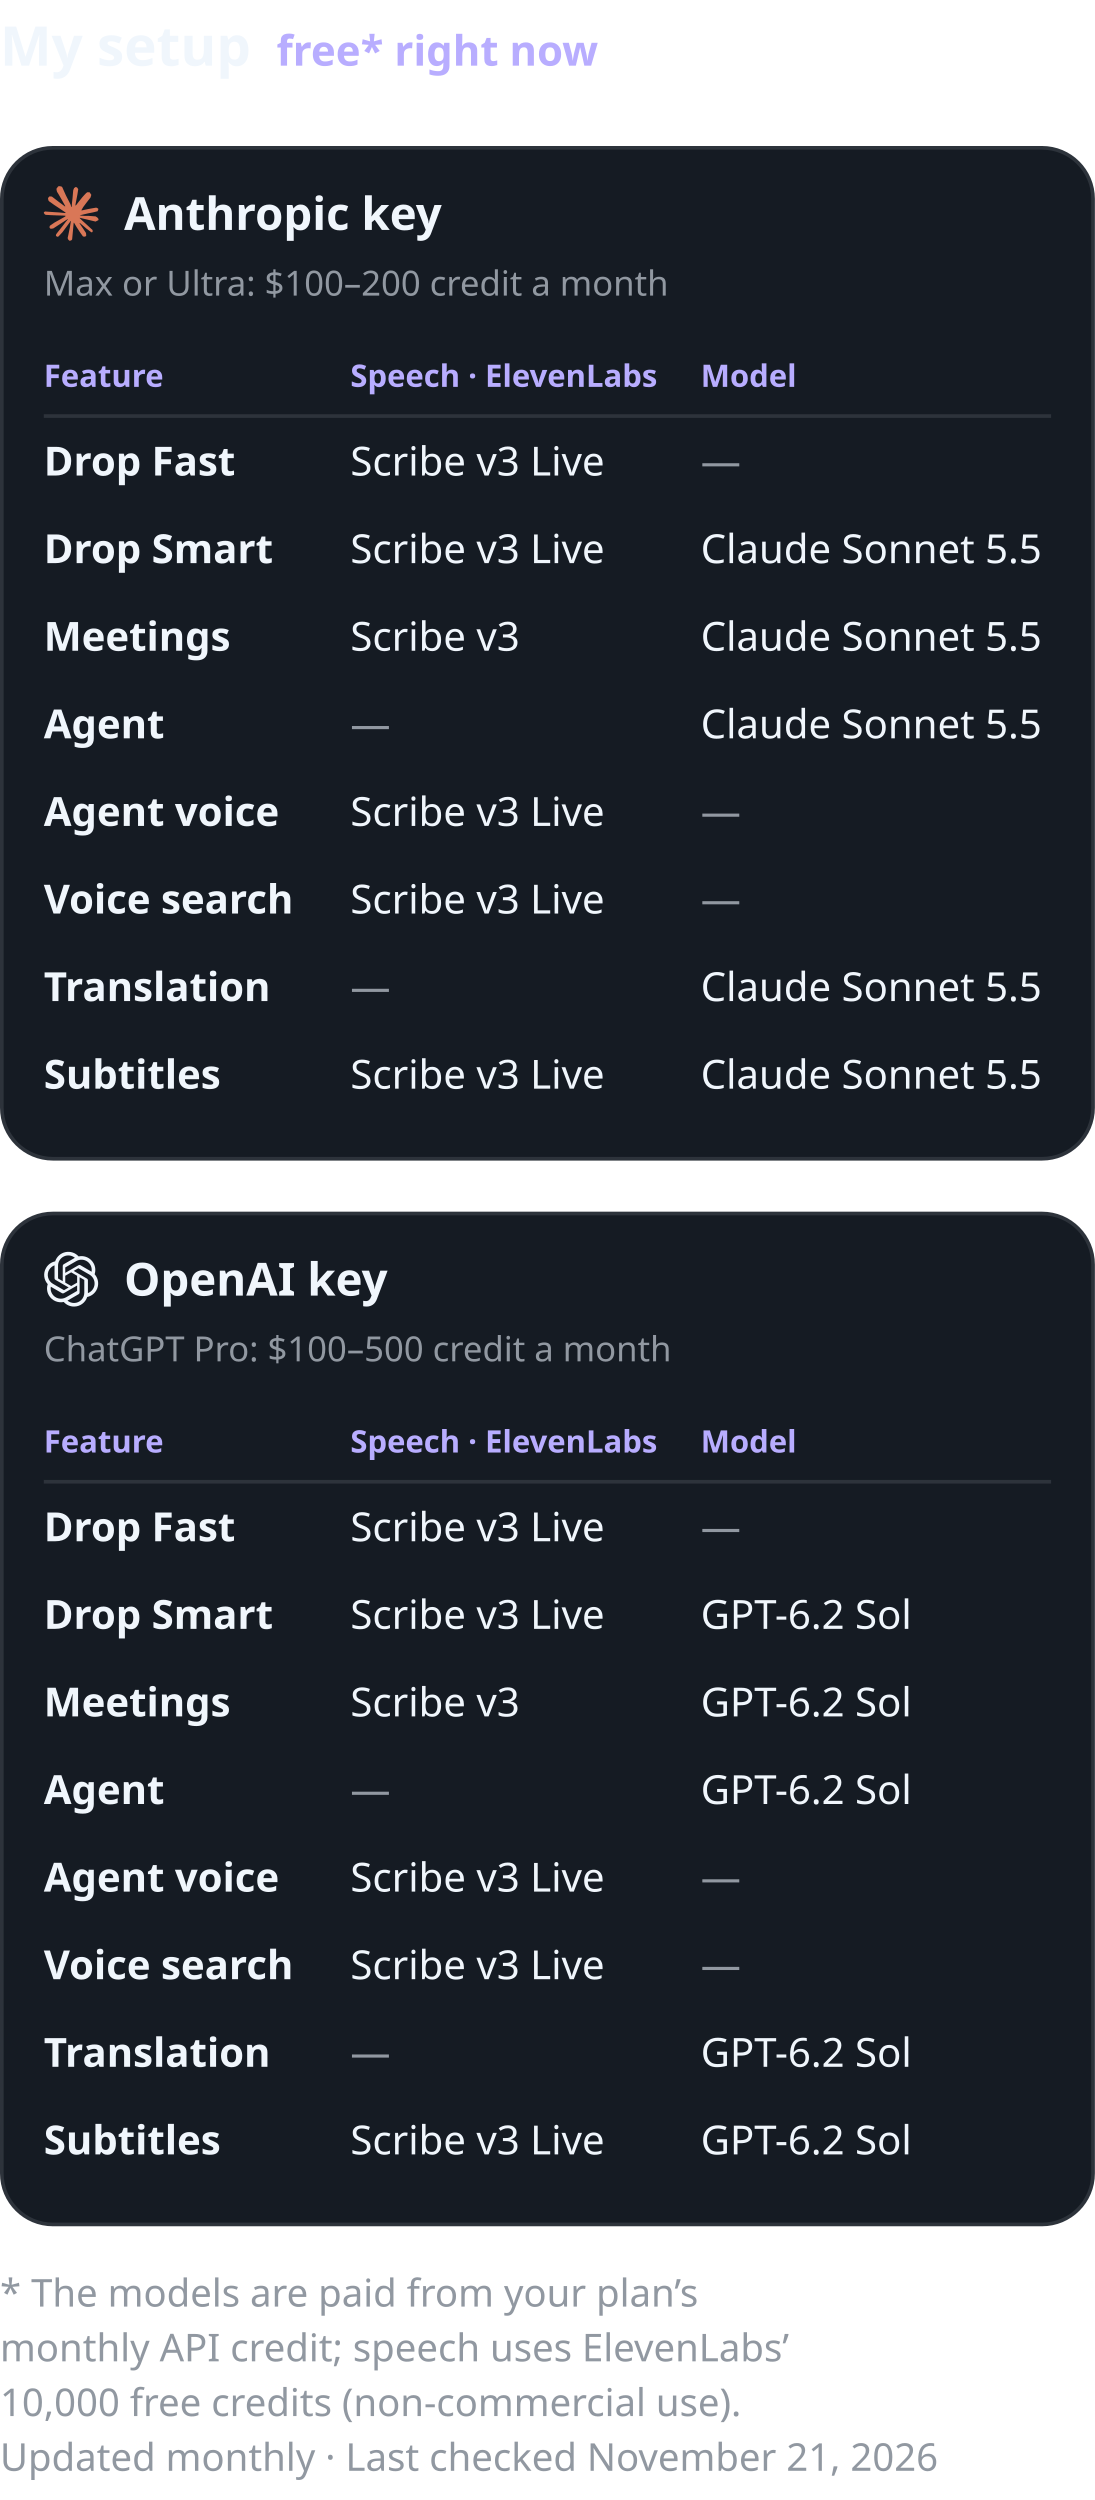
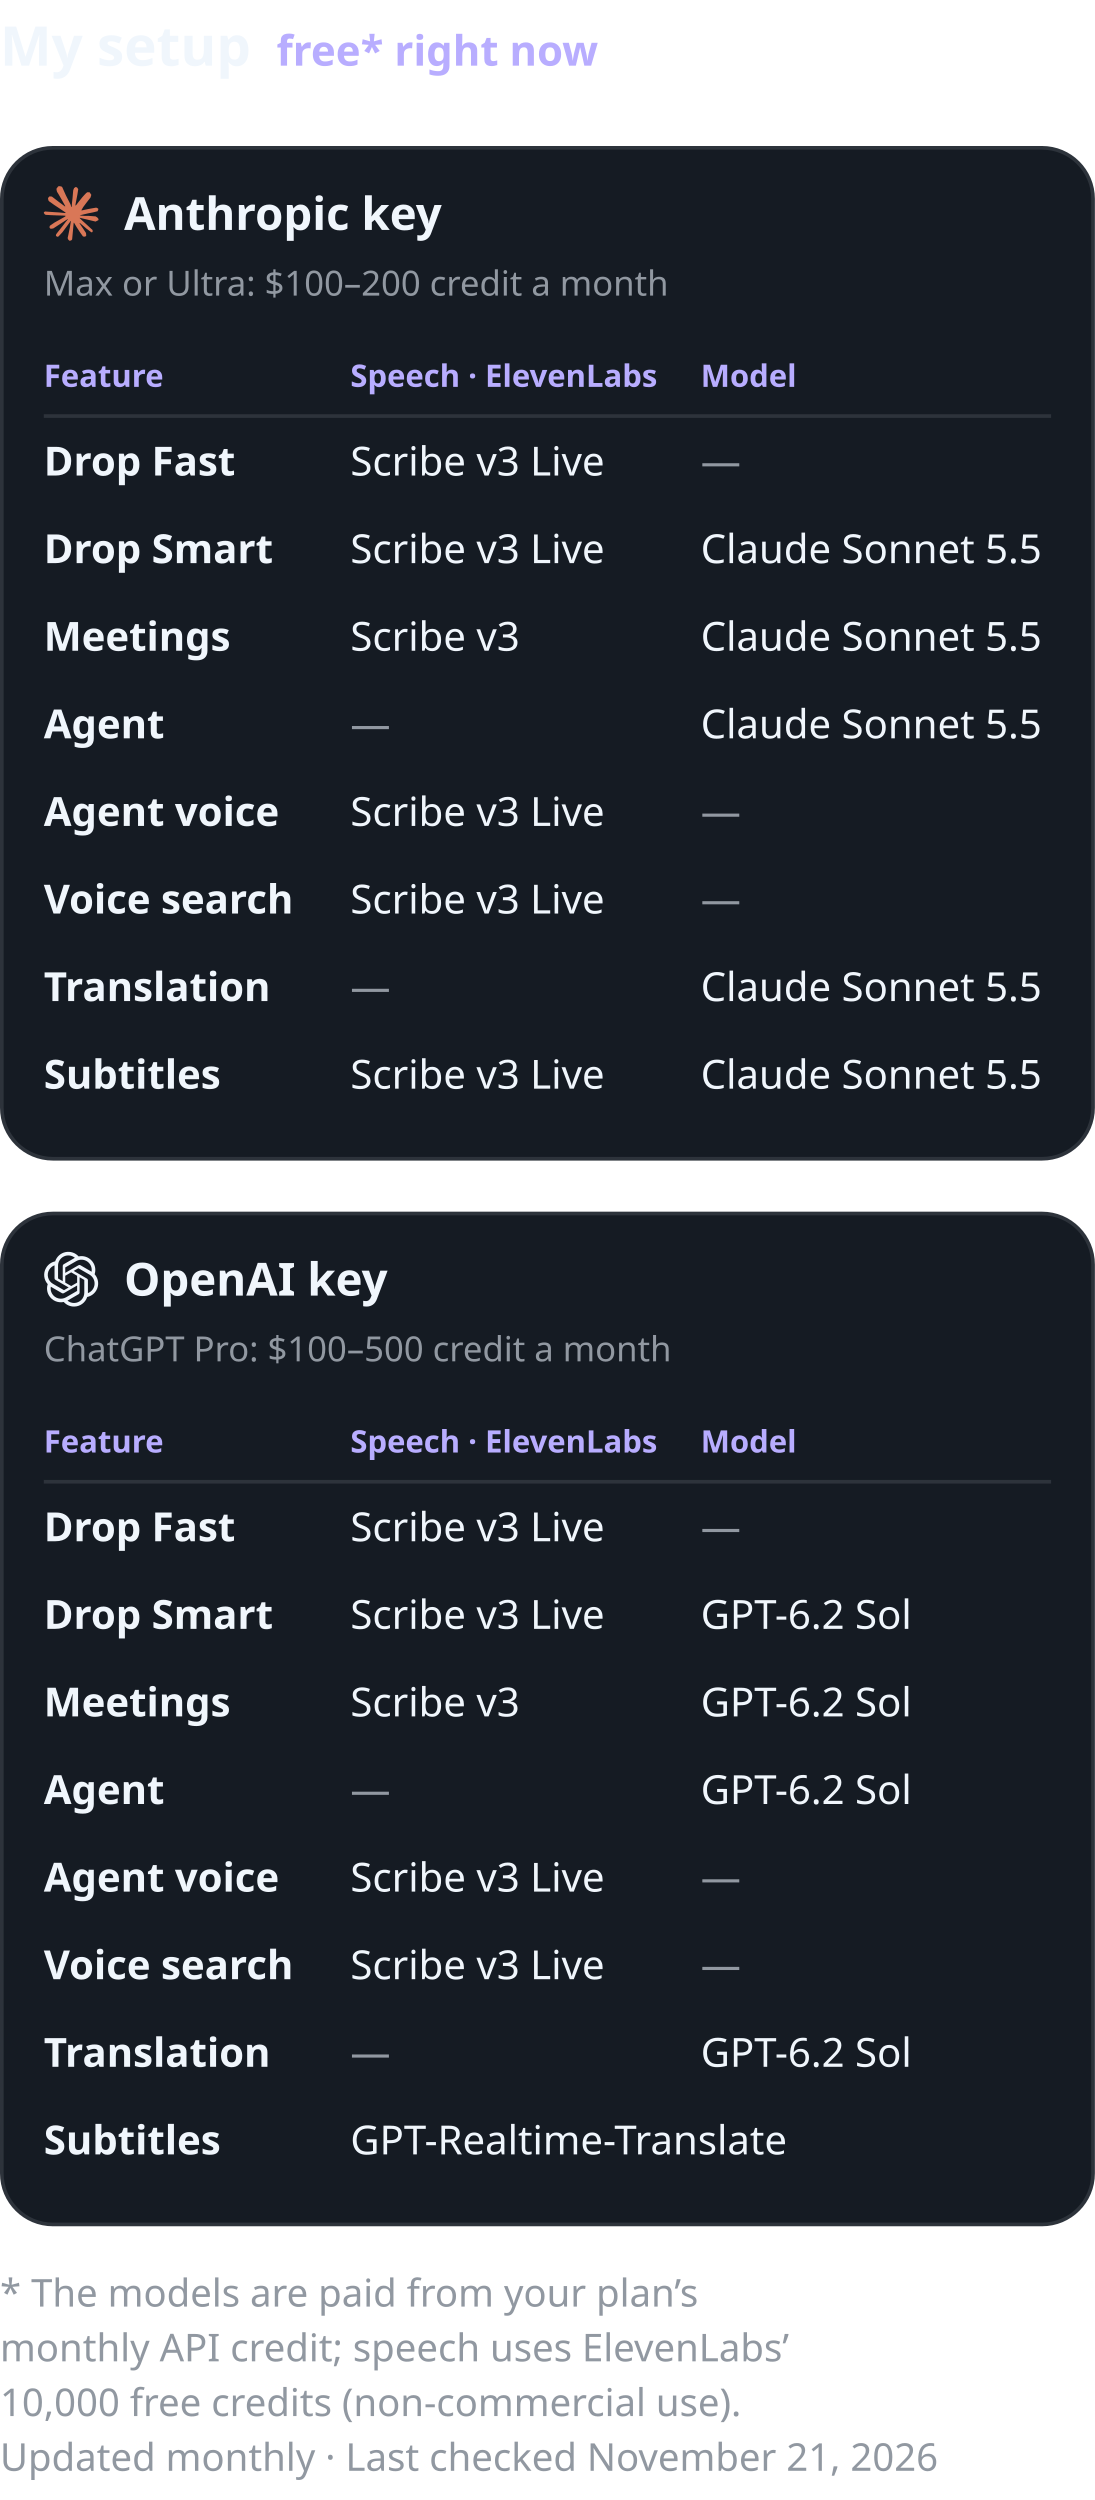
<svg xmlns="http://www.w3.org/2000/svg" width="300" height="685" viewBox="0 0 300 685">
  <text x="0" y="18" font-family="-apple-system, BlinkMacSystemFont, 'Segoe UI', 'Noto Sans', Helvetica, Arial, sans-serif" font-size="15" font-weight="700" fill="#f0f6fc">My setup<tspan dx="7" font-size="11.5" font-weight="600" fill="#b8adff">free* right now</tspan>
  </text>
  <rect x="0.5" y="40.5" width="299.0" height="277" rx="14" fill="#151b23" stroke="#2d333b" />
  <svg x="12" y="51" width="15" height="15" fill="#d97757" role="img" viewBox="0 0 24 24">
    <path d="m4.714 15.956 4.717-2.647.079-.231-.079-.128h-.231l-.789-.049-2.696-.073-2.337-.097-2.265-.121-.571-.121-.534-.704.055-.352.48-.322.686.061 1.518.103 2.277.158 1.651.097 2.447.255h.389l.055-.158-.134-.097-.103-.097L6.973 9.836l-2.55-1.688-1.336-.971-.723-.492-.364-.461-.158-1.008.656-.723.88.061.225.061.892.686 1.906 1.475 2.489 1.834.364.303.146-.103.018-.073-.164-.273-1.354-2.447-1.445-2.489-.643-1.032-.17-.619c-.061-.255-.103-.467-.103-.729L6.287.134 6.7 0l.996.134.419.364.619 1.415 1.002 2.228 1.554 3.03.455.898.243.832.091.255h.158v-.146l.128-1.706.237-2.095.231-2.696.079-.759.376-.911.747-.492.583.279.48.686-.067.443-.285 1.852-.559 2.902-.364 1.943h.212l.243-.243.984-1.305 1.651-2.064.729-.82.85-.905.546-.431h1.032l.759 1.129-.34 1.166-1.062 1.348-.88 1.141-1.263 1.7-.789 1.36.073.109.188-.018 2.853-.607 1.542-.279 1.84-.316.832.389.091.395-.328.807-1.967.486-2.307.461-3.436.814-.043.03.049.061 1.548.146.662.036h1.621l3.018.225.789.522.474.638-.079.486-1.214.619-1.639-.389-3.825-.911-1.311-.328h-.182v.109l1.093 1.069 2.003 1.809 2.507 2.331.128.577-.322.455-.34-.049-2.204-1.657-.85-.747-1.925-1.621h-.128v.17l.443.65 2.344 3.521.121 1.081-.17.352-.607.212-.668-.121-1.372-1.925L14.38 17.959l-1.141-1.943-.14.079-.674 7.255-.316.37-.729.279-.607-.461-.322-.747.322-1.475.389-1.925.316-1.53.285-1.9.17-.631-.012-.043-.14.018-1.433 1.967-2.18 2.945-1.724 1.846-.413.164-.716-.37.067-.662.401-.589 2.386-3.036 1.439-1.882.929-1.087-.006-.158h-.055l-6.338 4.116-1.129.146-.486-.455.061-.747.231-.243 1.906-1.311Z" />
  </svg>
  <text x="34.0" y="63" font-family="-apple-system, BlinkMacSystemFont, 'Segoe UI', 'Noto Sans', Helvetica, Arial, sans-serif" font-size="12.5" font-weight="600" fill="#f0f6fc">Anthropic key</text>
  <text x="12.0" y="81" font-family="-apple-system, BlinkMacSystemFont, 'Segoe UI', 'Noto Sans', Helvetica, Arial, sans-serif" font-size="9.5" fill="#9198a1">Max or Ultra: $100–200 credit a month</text>
  <text x="12.0" y="106" font-family="-apple-system, BlinkMacSystemFont, 'Segoe UI', 'Noto Sans', Helvetica, Arial, sans-serif" font-size="8.5" font-weight="600" fill="#b8adff">Feature</text>
  <text x="96.0" y="106" font-family="-apple-system, BlinkMacSystemFont, 'Segoe UI', 'Noto Sans', Helvetica, Arial, sans-serif" font-size="8.5" font-weight="600" fill="#b8adff">Speech · ElevenLabs</text>
  <text x="192.0" y="106" font-family="-apple-system, BlinkMacSystemFont, 'Segoe UI', 'Noto Sans', Helvetica, Arial, sans-serif" font-size="8.5" font-weight="600" fill="#b8adff">Model</text>
  <line x1="12.0" y1="114" x2="288.0" y2="114" stroke="#2d333b" />
  <text x="12.0" y="130.3" font-family="-apple-system, BlinkMacSystemFont, 'Segoe UI', 'Noto Sans', Helvetica, Arial, sans-serif" font-size="11" font-weight="600" fill="#f0f6fc">Drop Fast</text>
  <text x="96.0" y="130.3" font-family="-apple-system, BlinkMacSystemFont, 'Segoe UI', 'Noto Sans', Helvetica, Arial, sans-serif" font-size="11" font-weight="400" fill="#f0f6fc">Scribe v3 Live</text>
  <text x="192.0" y="130.3" font-family="-apple-system, BlinkMacSystemFont, 'Segoe UI', 'Noto Sans', Helvetica, Arial, sans-serif" font-size="11" font-weight="400" fill="#9198a1">—</text>
  <text x="12.0" y="154.3" font-family="-apple-system, BlinkMacSystemFont, 'Segoe UI', 'Noto Sans', Helvetica, Arial, sans-serif" font-size="11" font-weight="600" fill="#f0f6fc">Drop Smart</text>
  <text x="96.0" y="154.3" font-family="-apple-system, BlinkMacSystemFont, 'Segoe UI', 'Noto Sans', Helvetica, Arial, sans-serif" font-size="11" font-weight="400" fill="#f0f6fc">Scribe v3 Live</text>
  <text x="192.0" y="154.3" font-family="-apple-system, BlinkMacSystemFont, 'Segoe UI', 'Noto Sans', Helvetica, Arial, sans-serif" font-size="11" font-weight="400" fill="#f0f6fc">Claude Sonnet 5.5</text>
  <text x="12.0" y="178.3" font-family="-apple-system, BlinkMacSystemFont, 'Segoe UI', 'Noto Sans', Helvetica, Arial, sans-serif" font-size="11" font-weight="600" fill="#f0f6fc">Meetings</text>
  <text x="96.0" y="178.3" font-family="-apple-system, BlinkMacSystemFont, 'Segoe UI', 'Noto Sans', Helvetica, Arial, sans-serif" font-size="11" font-weight="400" fill="#f0f6fc">Scribe v3</text>
  <text x="192.0" y="178.3" font-family="-apple-system, BlinkMacSystemFont, 'Segoe UI', 'Noto Sans', Helvetica, Arial, sans-serif" font-size="11" font-weight="400" fill="#f0f6fc">Claude Sonnet 5.5</text>
  <text x="12.0" y="202.3" font-family="-apple-system, BlinkMacSystemFont, 'Segoe UI', 'Noto Sans', Helvetica, Arial, sans-serif" font-size="11" font-weight="600" fill="#f0f6fc">Agent</text>
  <text x="96.0" y="202.3" font-family="-apple-system, BlinkMacSystemFont, 'Segoe UI', 'Noto Sans', Helvetica, Arial, sans-serif" font-size="11" font-weight="400" fill="#9198a1">—</text>
  <text x="192.0" y="202.3" font-family="-apple-system, BlinkMacSystemFont, 'Segoe UI', 'Noto Sans', Helvetica, Arial, sans-serif" font-size="11" font-weight="400" fill="#f0f6fc">Claude Sonnet 5.5</text>
  <text x="12.0" y="226.3" font-family="-apple-system, BlinkMacSystemFont, 'Segoe UI', 'Noto Sans', Helvetica, Arial, sans-serif" font-size="11" font-weight="600" fill="#f0f6fc">Agent voice</text>
  <text x="96.0" y="226.3" font-family="-apple-system, BlinkMacSystemFont, 'Segoe UI', 'Noto Sans', Helvetica, Arial, sans-serif" font-size="11" font-weight="400" fill="#f0f6fc">Scribe v3 Live</text>
  <text x="192.0" y="226.3" font-family="-apple-system, BlinkMacSystemFont, 'Segoe UI', 'Noto Sans', Helvetica, Arial, sans-serif" font-size="11" font-weight="400" fill="#9198a1">—</text>
  <text x="12.0" y="250.3" font-family="-apple-system, BlinkMacSystemFont, 'Segoe UI', 'Noto Sans', Helvetica, Arial, sans-serif" font-size="11" font-weight="600" fill="#f0f6fc">Voice search</text>
  <text x="96.0" y="250.3" font-family="-apple-system, BlinkMacSystemFont, 'Segoe UI', 'Noto Sans', Helvetica, Arial, sans-serif" font-size="11" font-weight="400" fill="#f0f6fc">Scribe v3 Live</text>
  <text x="192.0" y="250.3" font-family="-apple-system, BlinkMacSystemFont, 'Segoe UI', 'Noto Sans', Helvetica, Arial, sans-serif" font-size="11" font-weight="400" fill="#9198a1">—</text>
  <text x="12.0" y="274.3" font-family="-apple-system, BlinkMacSystemFont, 'Segoe UI', 'Noto Sans', Helvetica, Arial, sans-serif" font-size="11" font-weight="600" fill="#f0f6fc">Translation</text>
  <text x="96.0" y="274.3" font-family="-apple-system, BlinkMacSystemFont, 'Segoe UI', 'Noto Sans', Helvetica, Arial, sans-serif" font-size="11" font-weight="400" fill="#9198a1">—</text>
  <text x="192.0" y="274.3" font-family="-apple-system, BlinkMacSystemFont, 'Segoe UI', 'Noto Sans', Helvetica, Arial, sans-serif" font-size="11" font-weight="400" fill="#f0f6fc">Claude Sonnet 5.5</text>
  <text x="12.0" y="298.3" font-family="-apple-system, BlinkMacSystemFont, 'Segoe UI', 'Noto Sans', Helvetica, Arial, sans-serif" font-size="11" font-weight="600" fill="#f0f6fc">Subtitles</text>
  <text x="96.0" y="298.3" font-family="-apple-system, BlinkMacSystemFont, 'Segoe UI', 'Noto Sans', Helvetica, Arial, sans-serif" font-size="11" font-weight="400" fill="#f0f6fc">Scribe v3 Live</text>
  <text x="192.0" y="298.3" font-family="-apple-system, BlinkMacSystemFont, 'Segoe UI', 'Noto Sans', Helvetica, Arial, sans-serif" font-size="11" font-weight="400" fill="#f0f6fc">Claude Sonnet 5.5</text>
  <rect x="0.5" y="332.5" width="299.0" height="277" rx="14" fill="#151b23" stroke="#2d333b" />
  <svg x="12" y="343" width="15" height="15" fill="#f0f6fc" role="img" viewBox="0 0 24 24">
    <path d="M22.282 9.821a5.985 5.985 0 0 0-.516-4.911 6.046 6.046 0 0 0-6.51-2.9A6.065 6.065 0 0 0 4.981 4.182a5.985 5.985 0 0 0-3.998 2.9 6.046 6.046 0 0 0 .743 7.097 5.98 5.98 0 0 0 .511 4.911 6.051 6.051 0 0 0 6.515 2.9A5.985 5.985 0 0 0 13.26 24a6.056 6.056 0 0 0 5.772-4.206 5.989 5.989 0 0 0 3.998-2.9 6.056 6.056 0 0 0-.748-7.073zm-9.022 12.608a4.476 4.476 0 0 1-2.876-1.041l.142-.08 4.778-2.758a.795.795 0 0 0 .393-.681v-6.737l2.02 1.169a.071.071 0 0 1 .038.052v5.583a4.504 4.504 0 0 1-4.495 4.494zm-9.661-4.125a4.471 4.471 0 0 1-.535-3.014l.142.085 4.783 2.758a.771.771 0 0 0 .781 0l5.843-3.369v2.332a.08.08 0 0 1-.033.061L9.74 19.95a4.499 4.499 0 0 1-6.141-1.646zM2.341 7.896a4.485 4.485 0 0 1 2.365-1.973V11.6a.766.766 0 0 0 .388.676l5.814 3.354-2.02 1.169a.076.076 0 0 1-.071 0l-4.83-2.787A4.504 4.504 0 0 1 2.341 7.872zm16.596 3.856L13.104 8.364 15.119 7.2a.076.076 0 0 1 .071 0l4.83 2.791a4.494 4.494 0 0 1-.676 8.104v-5.677a.79.79 0 0 0-.407-.667zm2.011-3.023l-.142-.085-4.774-2.782a.776.776 0 0 0-.785 0L9.409 9.23V6.897a.066.066 0 0 1 .028-.061l4.83-2.787a4.499 4.499 0 0 1 6.68 4.66zM8.306 12.863l-2.02-1.164a.08.08 0 0 1-.038-.057V6.074a4.499 4.499 0 0 1 7.376-3.454l-.142.081L8.704 5.459a.795.795 0 0 0-.393.681zm1.098-2.365l2.602-1.5 2.607 1.5v2.999l-2.597 1.5-2.607-1.5Z" />
  </svg>
  <text x="34.0" y="355" font-family="-apple-system, BlinkMacSystemFont, 'Segoe UI', 'Noto Sans', Helvetica, Arial, sans-serif" font-size="12.5" font-weight="600" fill="#f0f6fc">OpenAI key</text>
  <text x="12.0" y="373" font-family="-apple-system, BlinkMacSystemFont, 'Segoe UI', 'Noto Sans', Helvetica, Arial, sans-serif" font-size="9.5" fill="#9198a1">ChatGPT Pro: $100–500 credit a month</text>
  <text x="12.0" y="398" font-family="-apple-system, BlinkMacSystemFont, 'Segoe UI', 'Noto Sans', Helvetica, Arial, sans-serif" font-size="8.5" font-weight="600" fill="#b8adff">Feature</text>
  <text x="96.0" y="398" font-family="-apple-system, BlinkMacSystemFont, 'Segoe UI', 'Noto Sans', Helvetica, Arial, sans-serif" font-size="8.5" font-weight="600" fill="#b8adff">Speech · ElevenLabs</text>
  <text x="192.0" y="398" font-family="-apple-system, BlinkMacSystemFont, 'Segoe UI', 'Noto Sans', Helvetica, Arial, sans-serif" font-size="8.5" font-weight="600" fill="#b8adff">Model</text>
  <line x1="12.0" y1="406" x2="288.0" y2="406" stroke="#2d333b" />
  <text x="12.0" y="422.3" font-family="-apple-system, BlinkMacSystemFont, 'Segoe UI', 'Noto Sans', Helvetica, Arial, sans-serif" font-size="11" font-weight="600" fill="#f0f6fc">Drop Fast</text>
  <text x="96.0" y="422.3" font-family="-apple-system, BlinkMacSystemFont, 'Segoe UI', 'Noto Sans', Helvetica, Arial, sans-serif" font-size="11" font-weight="400" fill="#f0f6fc">Scribe v3 Live</text>
  <text x="192.0" y="422.3" font-family="-apple-system, BlinkMacSystemFont, 'Segoe UI', 'Noto Sans', Helvetica, Arial, sans-serif" font-size="11" font-weight="400" fill="#9198a1">—</text>
  <text x="12.0" y="446.3" font-family="-apple-system, BlinkMacSystemFont, 'Segoe UI', 'Noto Sans', Helvetica, Arial, sans-serif" font-size="11" font-weight="600" fill="#f0f6fc">Drop Smart</text>
  <text x="96.0" y="446.3" font-family="-apple-system, BlinkMacSystemFont, 'Segoe UI', 'Noto Sans', Helvetica, Arial, sans-serif" font-size="11" font-weight="400" fill="#f0f6fc">Scribe v3 Live</text>
  <text x="192.0" y="446.3" font-family="-apple-system, BlinkMacSystemFont, 'Segoe UI', 'Noto Sans', Helvetica, Arial, sans-serif" font-size="11" font-weight="400" fill="#f0f6fc">GPT-6.2 Sol</text>
  <text x="12.0" y="470.3" font-family="-apple-system, BlinkMacSystemFont, 'Segoe UI', 'Noto Sans', Helvetica, Arial, sans-serif" font-size="11" font-weight="600" fill="#f0f6fc">Meetings</text>
  <text x="96.0" y="470.3" font-family="-apple-system, BlinkMacSystemFont, 'Segoe UI', 'Noto Sans', Helvetica, Arial, sans-serif" font-size="11" font-weight="400" fill="#f0f6fc">Scribe v3</text>
  <text x="192.0" y="470.3" font-family="-apple-system, BlinkMacSystemFont, 'Segoe UI', 'Noto Sans', Helvetica, Arial, sans-serif" font-size="11" font-weight="400" fill="#f0f6fc">GPT-6.2 Sol</text>
  <text x="12.0" y="494.3" font-family="-apple-system, BlinkMacSystemFont, 'Segoe UI', 'Noto Sans', Helvetica, Arial, sans-serif" font-size="11" font-weight="600" fill="#f0f6fc">Agent</text>
  <text x="96.0" y="494.3" font-family="-apple-system, BlinkMacSystemFont, 'Segoe UI', 'Noto Sans', Helvetica, Arial, sans-serif" font-size="11" font-weight="400" fill="#9198a1">—</text>
  <text x="192.0" y="494.3" font-family="-apple-system, BlinkMacSystemFont, 'Segoe UI', 'Noto Sans', Helvetica, Arial, sans-serif" font-size="11" font-weight="400" fill="#f0f6fc">GPT-6.2 Sol</text>
  <text x="12.0" y="518.3" font-family="-apple-system, BlinkMacSystemFont, 'Segoe UI', 'Noto Sans', Helvetica, Arial, sans-serif" font-size="11" font-weight="600" fill="#f0f6fc">Agent voice</text>
  <text x="96.0" y="518.3" font-family="-apple-system, BlinkMacSystemFont, 'Segoe UI', 'Noto Sans', Helvetica, Arial, sans-serif" font-size="11" font-weight="400" fill="#f0f6fc">Scribe v3 Live</text>
  <text x="192.0" y="518.3" font-family="-apple-system, BlinkMacSystemFont, 'Segoe UI', 'Noto Sans', Helvetica, Arial, sans-serif" font-size="11" font-weight="400" fill="#9198a1">—</text>
  <text x="12.0" y="542.3" font-family="-apple-system, BlinkMacSystemFont, 'Segoe UI', 'Noto Sans', Helvetica, Arial, sans-serif" font-size="11" font-weight="600" fill="#f0f6fc">Voice search</text>
  <text x="96.0" y="542.3" font-family="-apple-system, BlinkMacSystemFont, 'Segoe UI', 'Noto Sans', Helvetica, Arial, sans-serif" font-size="11" font-weight="400" fill="#f0f6fc">Scribe v3 Live</text>
  <text x="192.0" y="542.3" font-family="-apple-system, BlinkMacSystemFont, 'Segoe UI', 'Noto Sans', Helvetica, Arial, sans-serif" font-size="11" font-weight="400" fill="#9198a1">—</text>
  <text x="12.0" y="566.3" font-family="-apple-system, BlinkMacSystemFont, 'Segoe UI', 'Noto Sans', Helvetica, Arial, sans-serif" font-size="11" font-weight="600" fill="#f0f6fc">Translation</text>
  <text x="96.0" y="566.3" font-family="-apple-system, BlinkMacSystemFont, 'Segoe UI', 'Noto Sans', Helvetica, Arial, sans-serif" font-size="11" font-weight="400" fill="#9198a1">—</text>
  <text x="192.0" y="566.3" font-family="-apple-system, BlinkMacSystemFont, 'Segoe UI', 'Noto Sans', Helvetica, Arial, sans-serif" font-size="11" font-weight="400" fill="#f0f6fc">GPT-6.2 Sol</text>
  <text x="12.0" y="590.3" font-family="-apple-system, BlinkMacSystemFont, 'Segoe UI', 'Noto Sans', Helvetica, Arial, sans-serif" font-size="11" font-weight="600" fill="#f0f6fc">Subtitles</text>
-   <text x="96.0" y="590.3" font-family="-apple-system, BlinkMacSystemFont, 'Segoe UI', 'Noto Sans', Helvetica, Arial, sans-serif" font-size="11" font-weight="400" fill="#f0f6fc">Scribe v3 Live</text>
-   <text x="192.0" y="590.3" font-family="-apple-system, BlinkMacSystemFont, 'Segoe UI', 'Noto Sans', Helvetica, Arial, sans-serif" font-size="11" font-weight="400" fill="#f0f6fc">GPT-6.2 Sol</text>
+   <text x="96.0" y="590.3" font-family="-apple-system, BlinkMacSystemFont, 'Segoe UI', 'Noto Sans', Helvetica, Arial, sans-serif" font-size="11" font-weight="400" fill="#f0f6fc">GPT-Realtime-Translate</text>
  <text x="0" y="632" font-family="-apple-system, BlinkMacSystemFont, 'Segoe UI', 'Noto Sans', Helvetica, Arial, sans-serif" font-size="10.5" fill="#9198a1">* The models are paid from your plan’s</text>
  <text x="0" y="647" font-family="-apple-system, BlinkMacSystemFont, 'Segoe UI', 'Noto Sans', Helvetica, Arial, sans-serif" font-size="10.5" fill="#9198a1">monthly API credit; speech uses ElevenLabs’</text>
  <text x="0" y="662" font-family="-apple-system, BlinkMacSystemFont, 'Segoe UI', 'Noto Sans', Helvetica, Arial, sans-serif" font-size="10.5" fill="#9198a1">10,000 free credits (non-commercial use).</text>
  <text x="0" y="677" font-family="-apple-system, BlinkMacSystemFont, 'Segoe UI', 'Noto Sans', Helvetica, Arial, sans-serif" font-size="10.5" fill="#9198a1">Updated monthly · Last checked November 21, 2026</text>
</svg>
